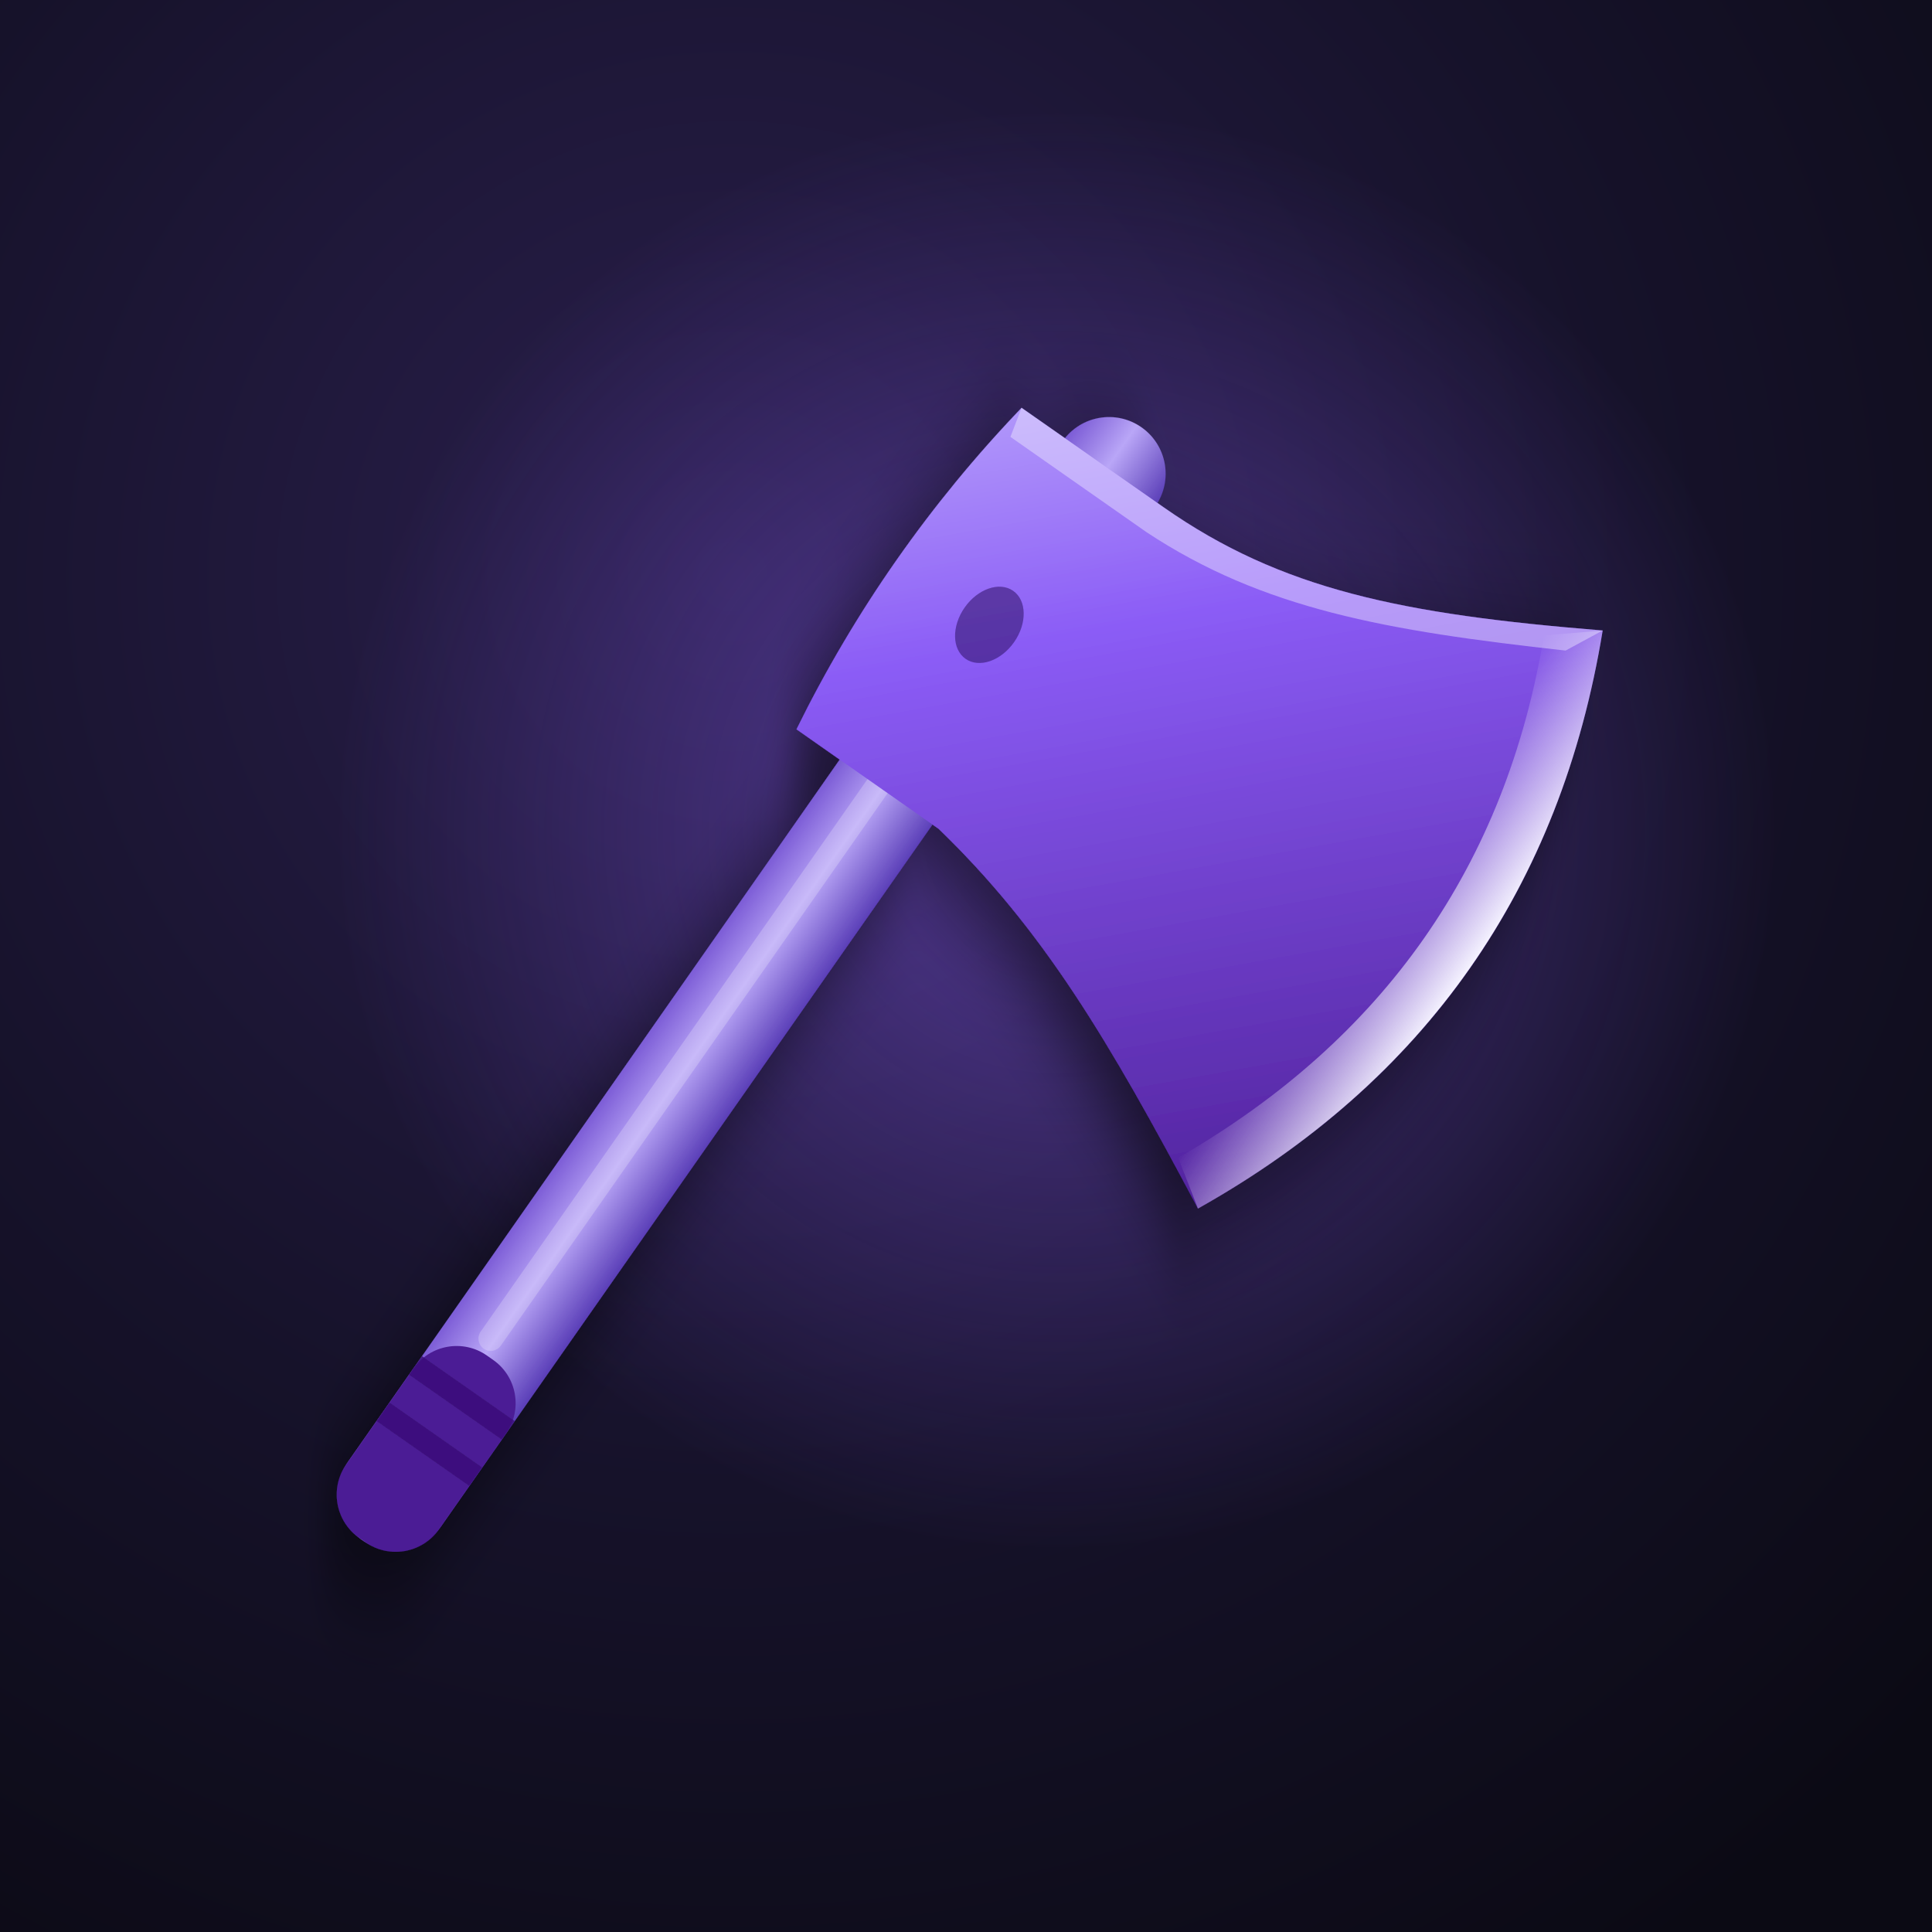
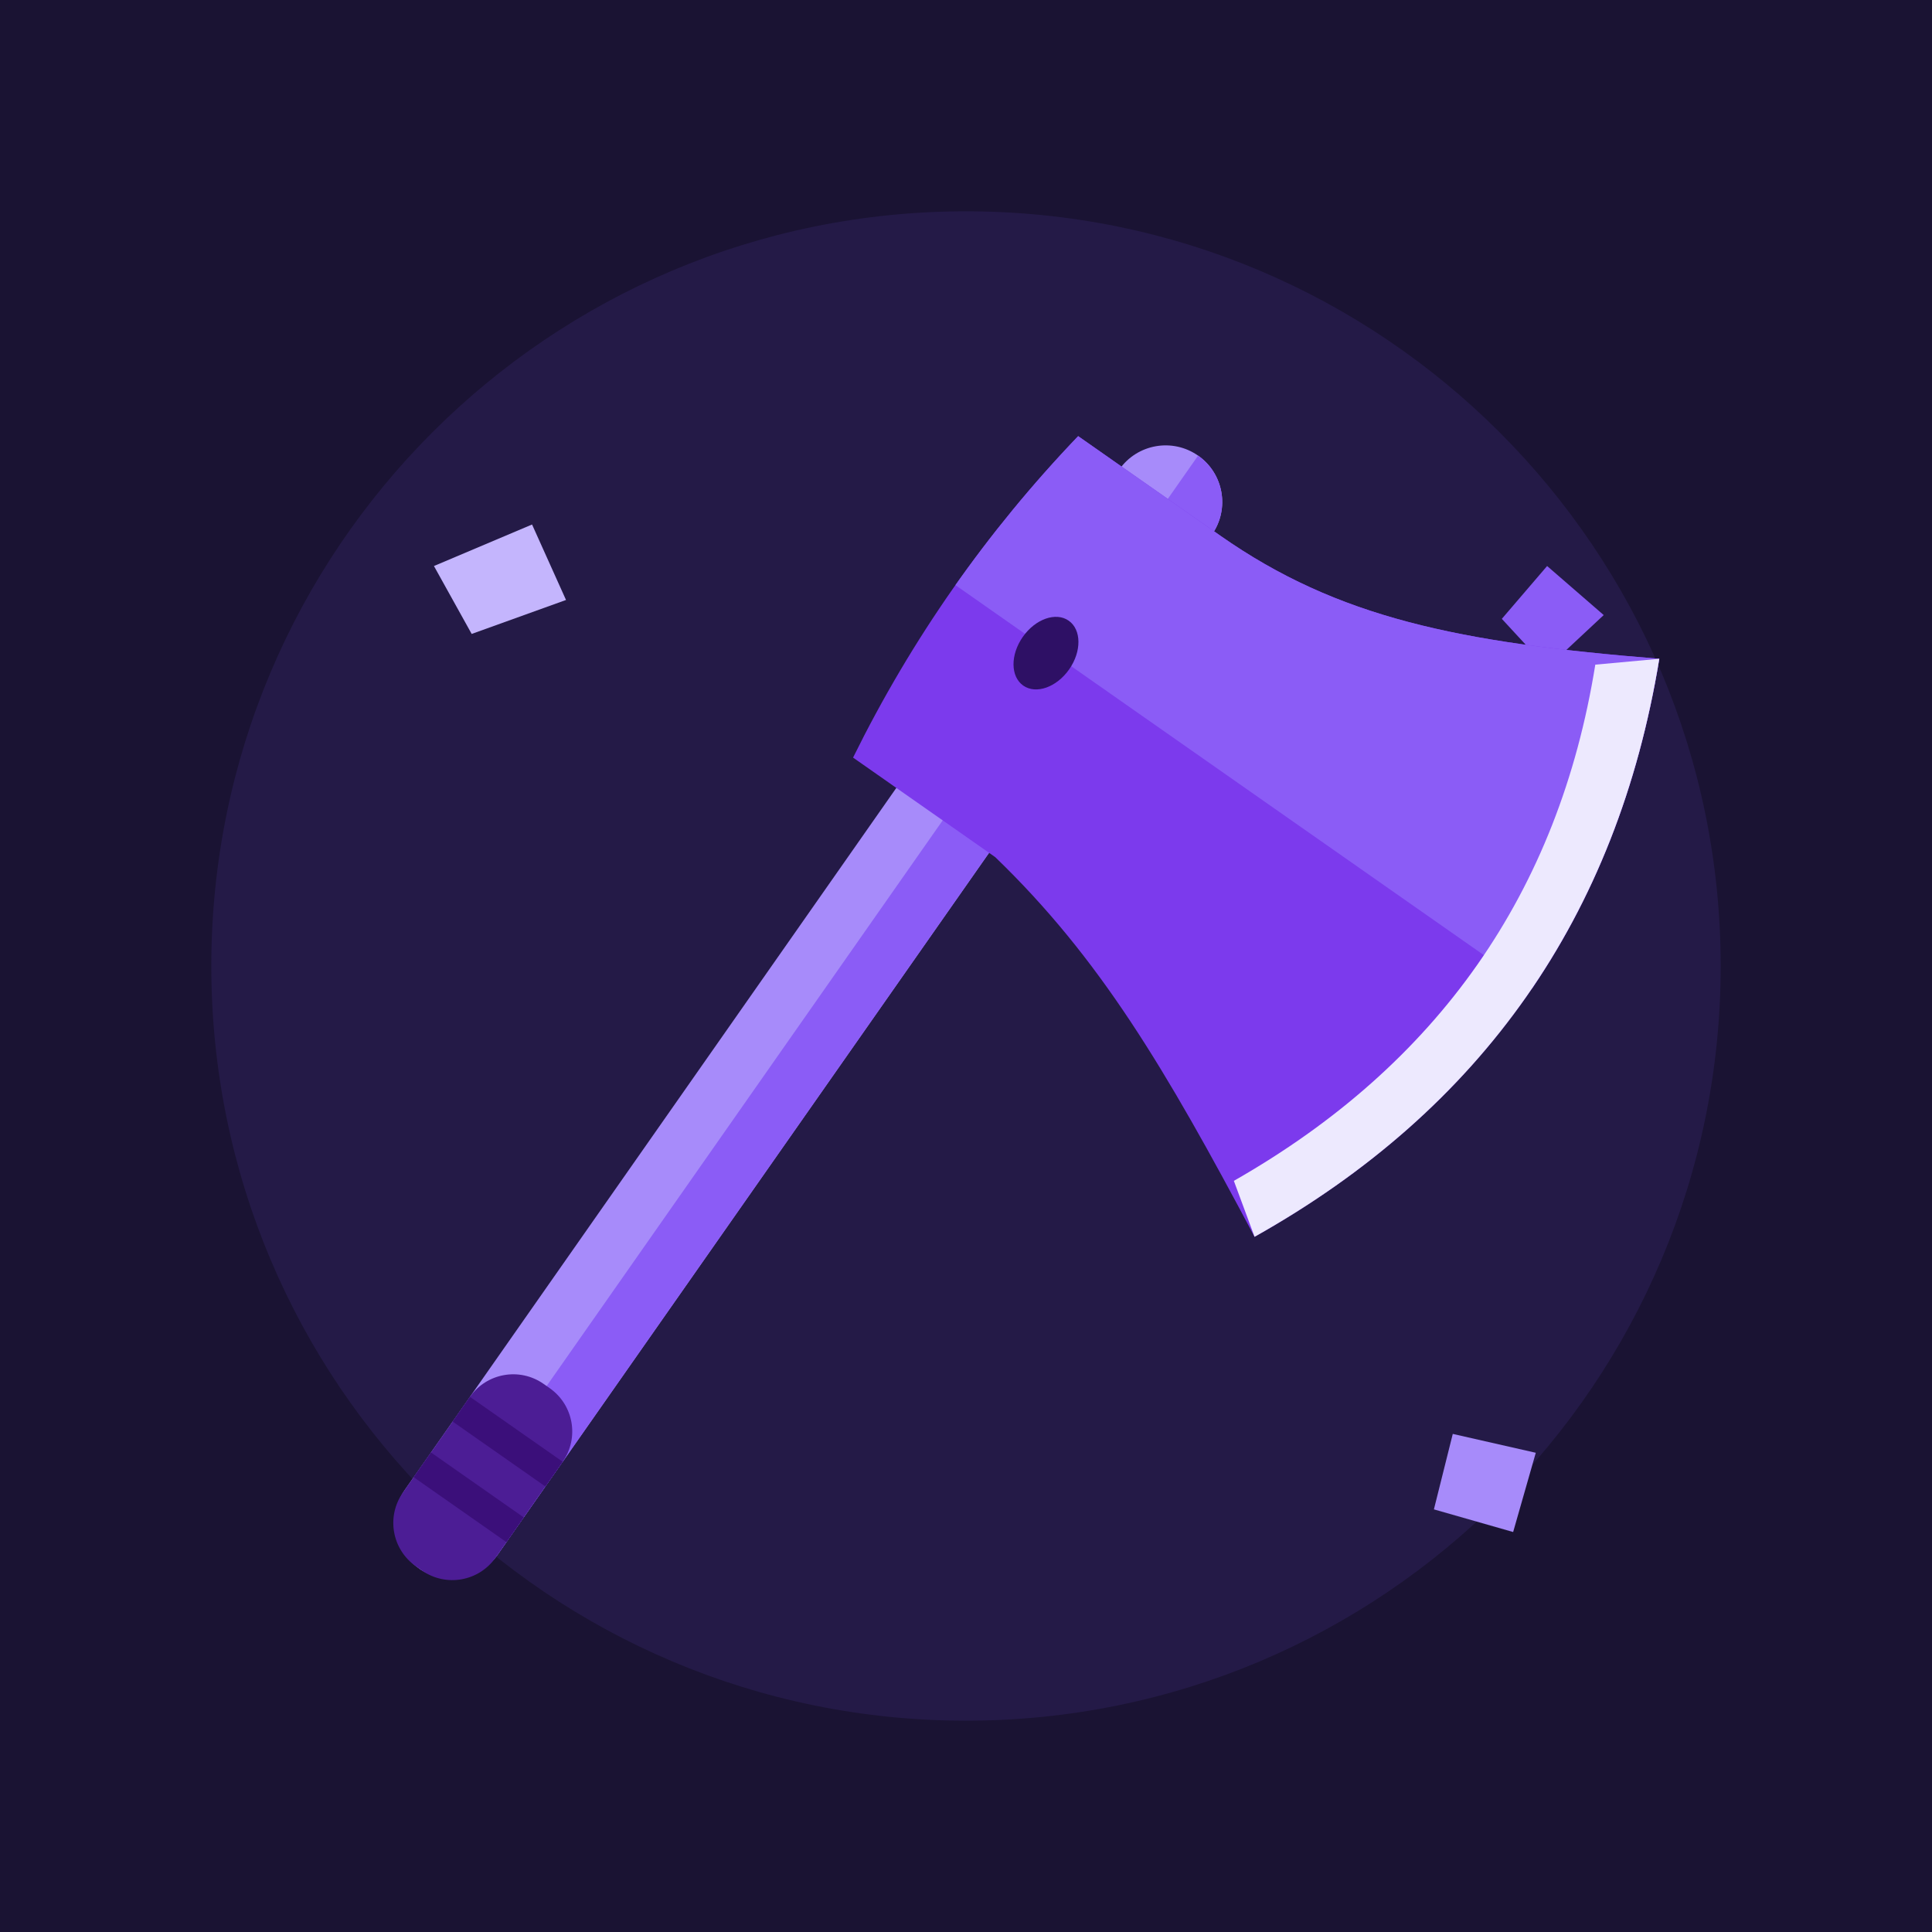
<svg xmlns="http://www.w3.org/2000/svg" width="1024" height="1024" viewBox="0 0 1024 1024">
+   <rect width="1024" height="1024" fill="#1a1333" />
+   <circle cx="512" cy="512" r="400" fill="#241a47" />
+   <path d="M 230 300 l 52 -22 l 18 40 l -50 18 z" fill="#c4b5fd" />
+   <path d="M 770 760 l 44 10 l -12 42 l -42 -12 z" fill="#a78bfa" />
+   <path d="M 820 300 l 30 26 l -30 28 l -24 -26 z" fill="#8b5cf6" />
  <defs>
-     <radialGradient id="bg" cx="38%" cy="30%" r="85%">
-       <stop offset="0" stop-color="#2a1f4d" />
-       <stop offset="0.55" stop-color="#16122a" />
-       <stop offset="1" stop-color="#0b0a14" />
-     </radialGradient>
-     <linearGradient id="handle" x1="0" y1="0" x2="1" y2="0">
-       <stop offset="0" stop-color="#7c5cd6" />
-       <stop offset="0.45" stop-color="#b9a6f7" />
-       <stop offset="1" stop-color="#5b3fb8" />
-     </linearGradient>
-     <linearGradient id="head" x1="0" y1="0" x2="1" y2="1">
-       <stop offset="0" stop-color="#c4b5fd" />
-       <stop offset="0.35" stop-color="#8b5cf6" />
-       <stop offset="1" stop-color="#4c1d95" />
-     </linearGradient>
-     <linearGradient id="edge" x1="0" y1="0" x2="1" y2="0">
-       <stop offset="0" stop-color="#ede9fe" stop-opacity="0" />
-       <stop offset="1" stop-color="#f5f3ff" />
-     </linearGradient>
-     <radialGradient id="glow" cx="50%" cy="50%" r="50%">
-       <stop offset="0" stop-color="#8b5cf6" stop-opacity="0.45" />
-       <stop offset="1" stop-color="#8b5cf6" stop-opacity="0" />
-     </radialGradient>
-     <filter id="shadow" x="-30%" y="-30%" width="160%" height="160%">
-       <feDropShadow dx="0" dy="18" stdDeviation="22" flood-color="#000" flood-opacity="0.55" />
-     </filter>
+     <clipPath id="headClip">
+       <path d="M -58 -312 L 34 -312 C 110 -312 170 -338 262 -392 Q 352 -205 262 -18 C 172 -64 110 -92 34 -104 L -58 -104 Q -74 -208 -58 -312 Z" />
+     </clipPath>
  </defs>
-   <rect width="1024" height="1024" fill="url(#bg)" />
-   <circle cx="560" cy="440" r="380" fill="url(#glow)" />
-   <g transform="translate(410 505) rotate(35)" filter="url(#shadow)">
-     <rect x="-30" y="-340" width="60" height="720" rx="30" fill="url(#handle)" />
-     <rect x="-12" y="-300" width="13" height="560" rx="6.5" fill="#ffffff" opacity="0.22" />
+   <g transform="translate(440 520) rotate(35)">
+     <rect x="-30" y="-340" width="60" height="720" rx="30" fill="#a78bfa" />
+     <path d="M 0 -340 h 0 a 30 30 0 0 1 30 30 v 660 a 30 30 0 0 1 -30 30 z" fill="#8b5cf6" />
    <rect x="-30" y="262" width="60" height="118" rx="28" fill="#4c1d95" />
-     <rect x="-30" y="282" width="60" height="12" fill="#3b0f7a" opacity="0.85" />
-     <rect x="-30" y="312" width="60" height="12" fill="#3b0f7a" opacity="0.85" />
-     <path d="M -58 -312 L 34 -312 C 110 -312 170 -338 262 -392 Q 352 -205 262 -18 C 172 -64 110 -92 34 -104 L -58 -104 Q -74 -208 -58 -312 Z" fill="url(#head)" />
-     <path d="M 262 -392 Q 352 -205 262 -18 L 238 -34 Q 318 -205 238 -372 Z" fill="url(#edge)" />
-     <path d="M -58 -312 L 34 -312 C 110 -312 170 -338 262 -392 L 252 -372 C 168 -326 108 -298 34 -296 L -54 -296 Z" fill="#ede9fe" opacity="0.45" />
-     <ellipse cx="-6" cy="-208" rx="16" ry="22" fill="#2e1065" opacity="0.55" />
+     <rect x="-30" y="290" width="60" height="16" fill="#3b0f7a" />
+     <rect x="-30" y="326" width="60" height="16" fill="#3b0f7a" />
+     <path d="M -58 -312 L 34 -312 C 110 -312 170 -338 262 -392 Q 352 -205 262 -18 C 172 -64 110 -92 34 -104 L -58 -104 Q -74 -208 -58 -312 Z" fill="#7c3aed" />
+     <path d="M -80 -420 L 400 -420 L 400 -210 L -80 -210 Z" fill="#8b5cf6" clip-path="url(#headClip)" />
+     <path d="M 262 -392 Q 352 -205 262 -18 L 236 -36 Q 316 -205 236 -370 Z" fill="#ede9fe" clip-path="url(#headClip)" />
+     <ellipse cx="-6" cy="-208" rx="15" ry="21" fill="#2e1065" />
  </g>
</svg>
